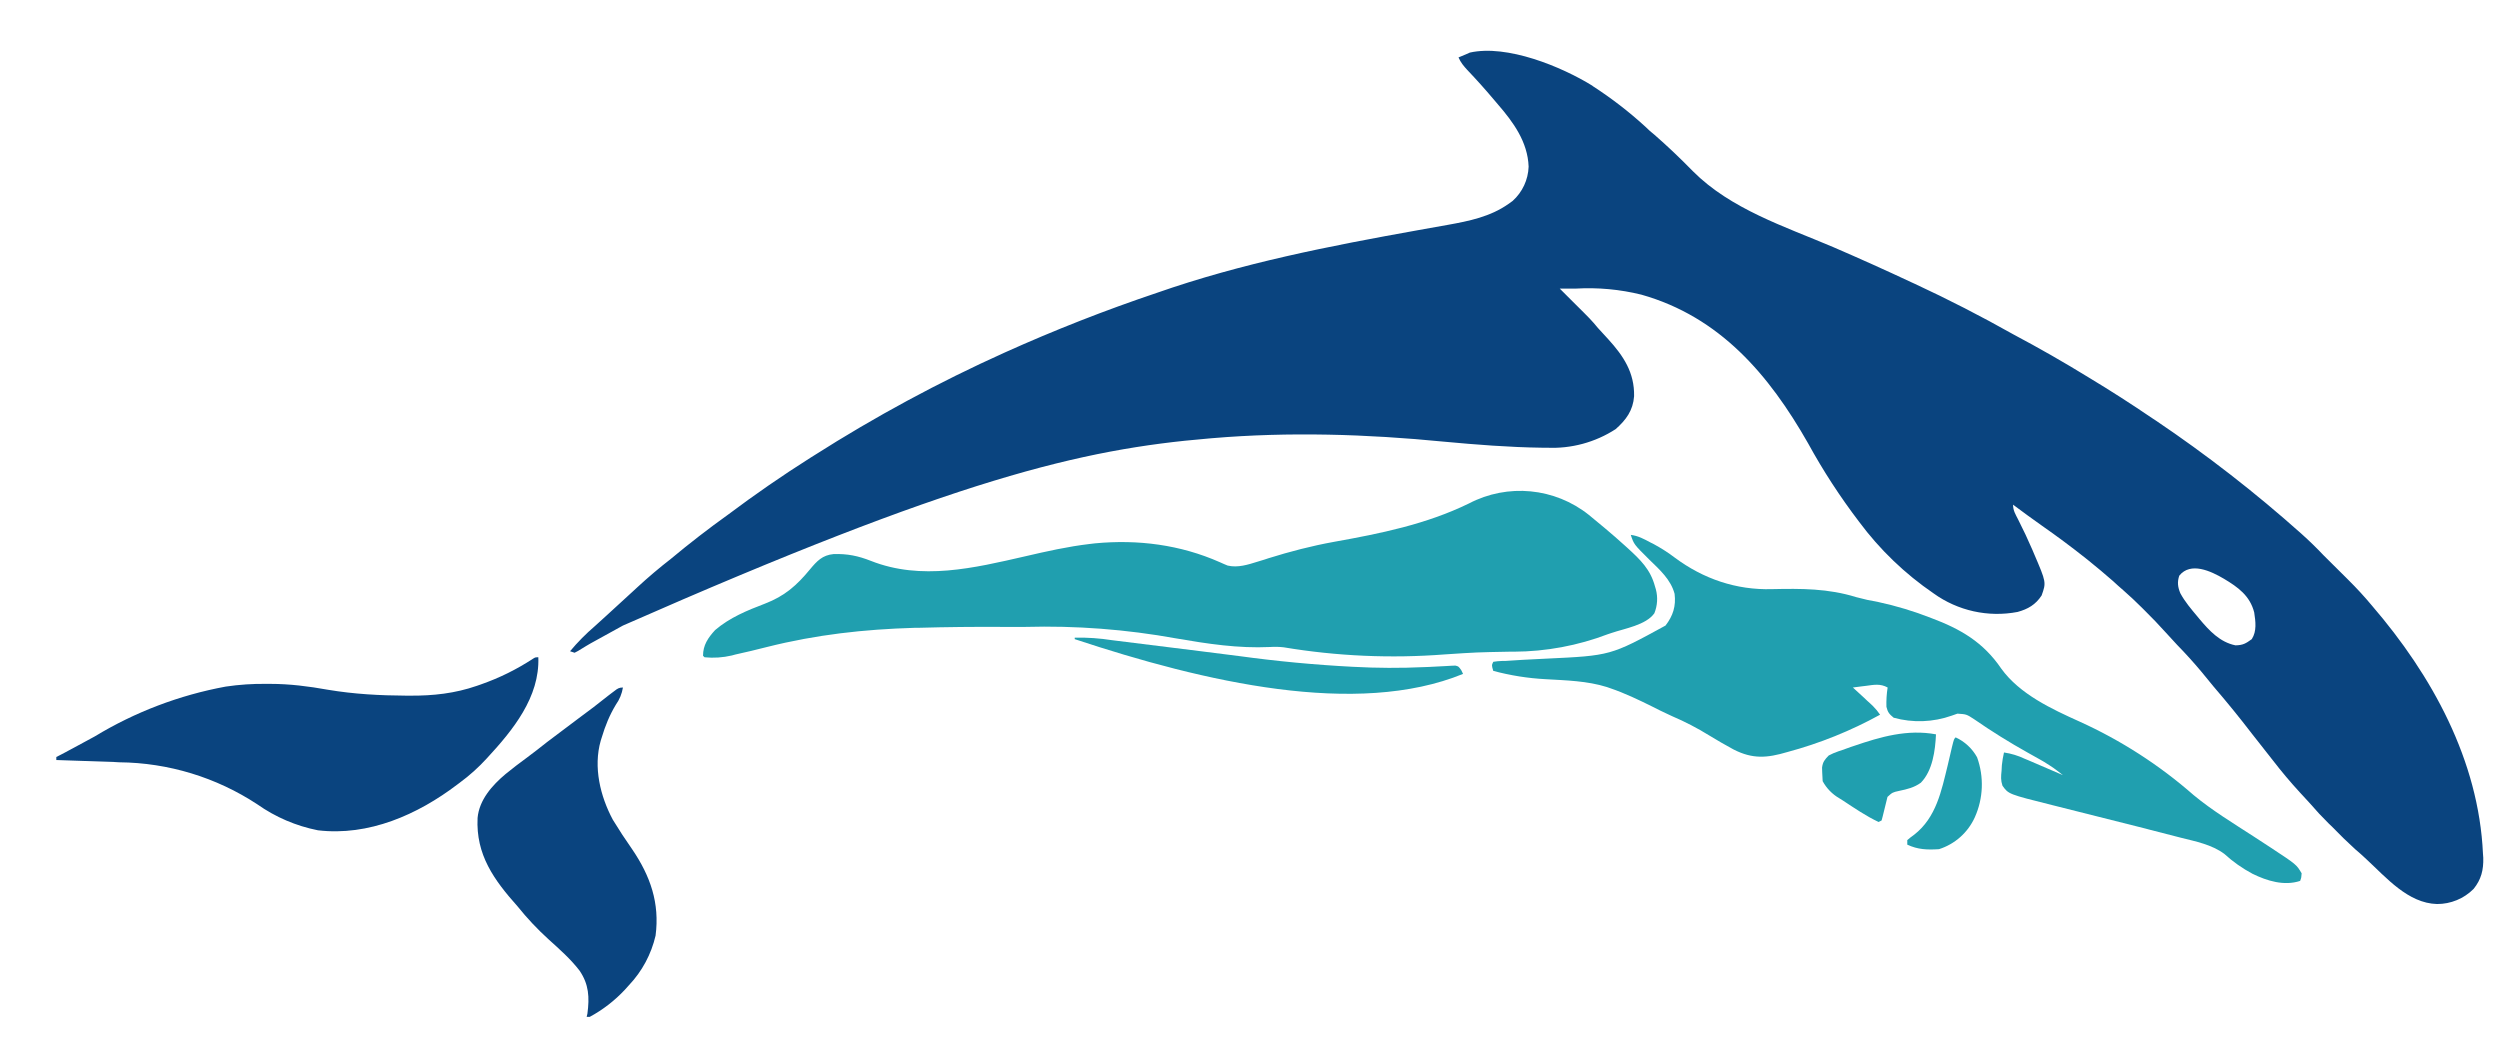
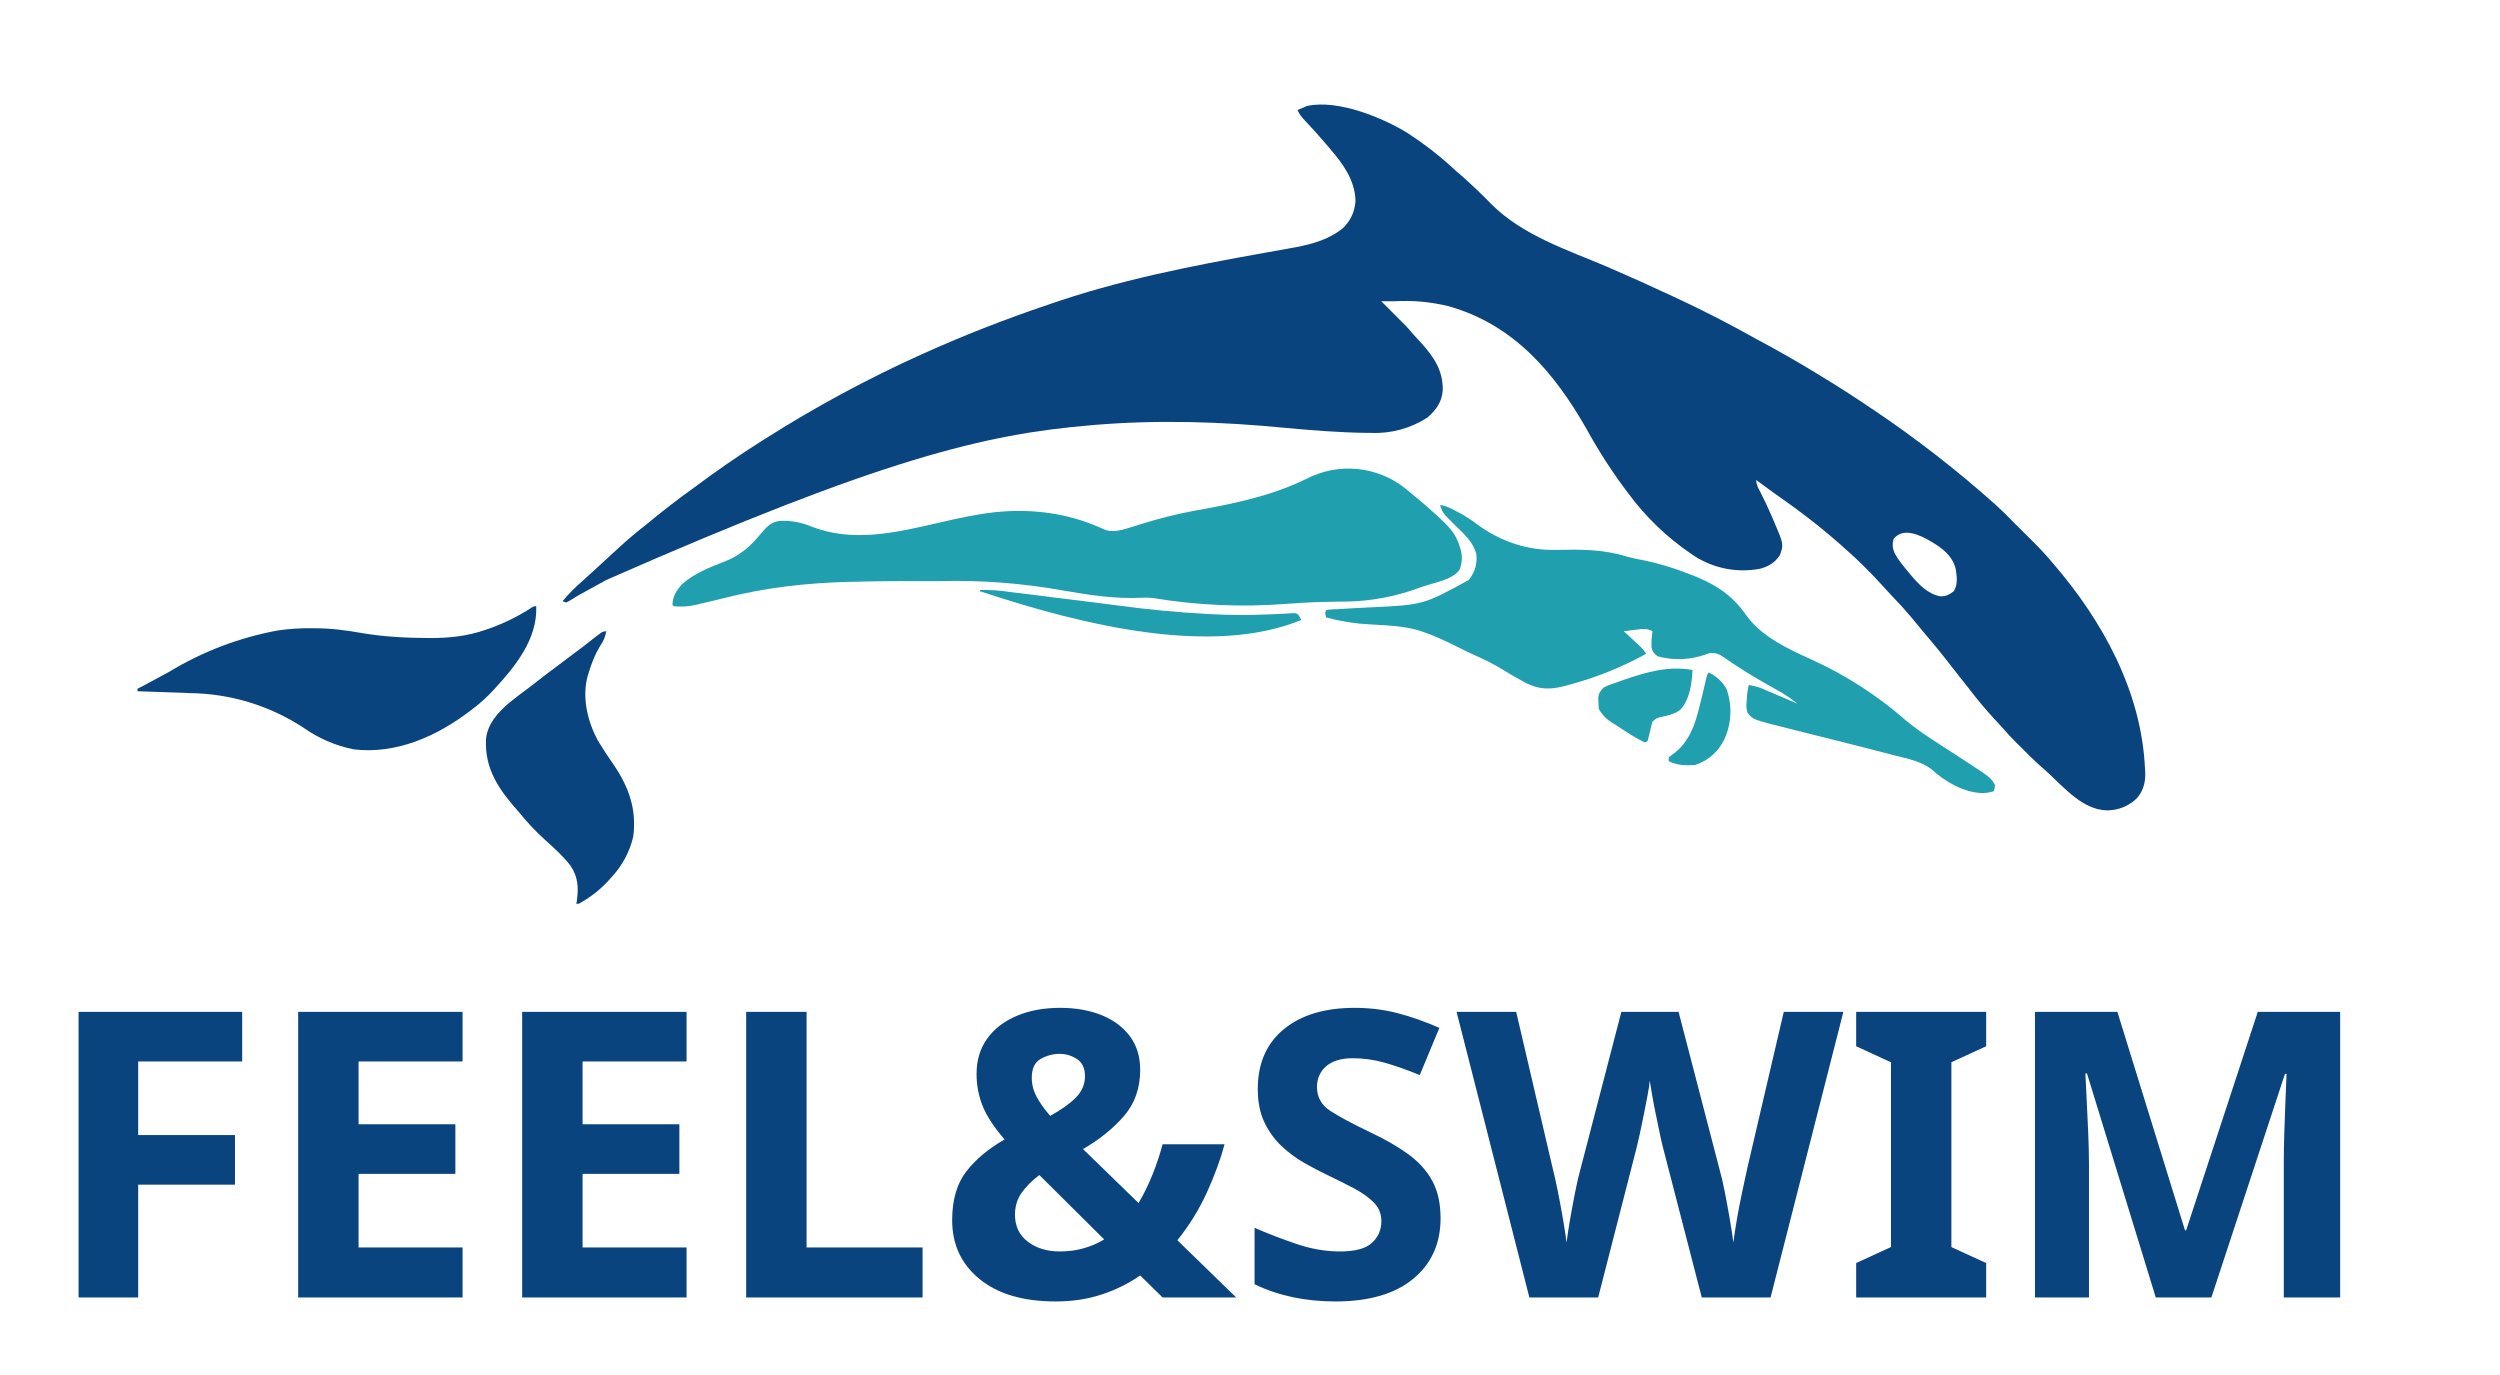
- <svg xmlns="http://www.w3.org/2000/svg" viewBox="450 400 1300 700" width="2600" height="1100">
+ <svg xmlns="http://www.w3.org/2000/svg" viewBox="200 400 2000 1000" width="2000" height="1100">
+   <defs>
+     <style>
+       @font-face{
+         font-family:"Toriga";
+         font-style:normal;
+         font-weight:500;
+         src:url(https://fonts.cdnfonts.com/s/19666/JAM%20Type%20Design%20-%20Toriga%20Medium.woff)format("woff")
+       }
+     </style>
+   </defs>
  <g style="stroke:ref;stroke-with:2px">
    <path fill="#0a447f" d="M1326.7 456.9q18.6 12 34.8 26.8 3 3 6.3 5.6a442 442 0 0 1 25.3 24c25 25.1 60.8 36.6 92.8 50.2q26.2 11.3 52 23.4l2.2 1a938 938 0 0 1 65.1 33.4 900 900 0 0 1 50 28.6 895 895 0 0 1 41.8 26.8l2.3 1.5a899 899 0 0 1 96.6 75.1q7.6 6.8 14.7 14.3l14.3 14.2 2 2a241 241 0 0 1 15.7 17.1c39.6 46 70.6 102.3 73.4 164.1l.2 2.7c.2 8-1.3 14.3-6.4 20.6a34 34 0 0 1-24.2 10c-19.2-.5-33.6-17.5-46.8-29.7q-3.6-3.4-7.4-6.6-7.7-7-15-14.6l-2.5-2.4q-6.5-6.4-12.3-13.2l-7-7.6a317 317 0 0 1-17.5-20.8l-14-17.8q-12.2-15.9-25.2-31l-8.2-10q-7.7-9.2-16.1-17.8l-8-8.7q-6.4-7.1-13.2-13.8l-2.1-2.1q-6-6-12.5-11.7-3.4-2.9-6.6-5.9-8-7-16.2-13.6l-2-1.6q-14-11.1-28.9-21.5-9.6-6.8-19.1-13.9c0 4 1.7 6.5 3.4 9.9q5 9.8 9.4 20l1.1 2.6c8.1 18.9 8.1 18.9 5 27.6-4 6.1-9 9-15.9 10.9a72 72 0 0 1-55.6-12.3 206 206 0 0 1-49.3-47.4 413 413 0 0 1-33.8-52C1443.5 648 1411 609.7 1359 595a146 146 0 0 0-43.4-4H1305l8.5 8.5c12.2 12.1 12.2 12.1 16.8 17.6l6.7 7.3c10.2 11.2 17.5 22.2 17.2 37.8-.7 9.4-5.2 15.6-12.2 21.8a77 77 0 0 1-45.6 12.3h-3.3c-21.7-.3-43.2-2-64.8-4-51-5-102.3-6.6-153.3-2.3l-2.3.2C988.5 697.3 906 716.7 685 814l-21.4 11.8-2.9 1.7-5.4 3.3-2.3 1.2-3-1a141 141 0 0 1 16.4-16.6l7.6-6.9 18-16.5 2.6-2.4a342 342 0 0 1 22.2-18.8 650 650 0 0 1 37.9-29.3A835 835 0 0 1 809 703l2.4-1.5a1000 1000 0 0 1 126.3-68.2 1091 1091 0 0 1 100.7-39.5c56.3-19.7 114.4-31 173-41.5l19.6-3.5c14-2.5 28.1-5.4 40-13.8l2.8-2a32 32 0 0 0 10.6-22.7c-.6-16.4-10.1-29.4-20.4-41.3l-2.8-3.3a425 425 0 0 0-17.4-19.4c-2.4-2.6-4.4-5-5.8-8.3l4.8-2 2.7-1.2c24.6-5.5 60.5 9.2 81.2 22ZM1715 781c-1.4 4.2-1 7.5.7 11.6 3 5.6 7.2 10.5 11.3 15.4l1.4 1.7c6.5 7.7 13.5 15.3 23.8 17.4 5-.1 6.8-1.2 10.8-4.1 3.4-5.3 2.5-11.7 1.6-17.7-2.8-11-10.7-16.7-20.1-22.3-8.5-5-22-11.4-29.5-2Z" />
    <path fill="#209faf" d="m1324.3 740.8 10.5 8.7q6.8 5.7 13.2 11.5l2 1.8c8.3 7.6 15 14 18 25.2l.6 2a25 25 0 0 1-1 15.9c-5.6 7.8-19.5 10-28.3 13l-2.4.8a177 177 0 0 1-62.3 11.6h-3.2c-21.3.4-21.3.4-42.5 1.8a441 441 0 0 1-106.6-4.7q-4.4-.5-9-.2c-21.2 1-41.3-2.1-62.2-5.7a485 485 0 0 0-99.9-7.6H937q-28.4-.2-56.7.6H878c-33.6 1-65.1 4.5-97.7 12.7q-10.5 2.7-21 5l-2.2.6q-9 2.1-18.1 1.2l-1-1c0-7 3.3-11.9 8-17 9.7-8.3 21.2-13 33-17.5 13-5 21-12 29.8-22.7 4.6-5.5 8.2-9.4 15.6-10.1 9.2-.3 16.3 1.2 24.7 4.5 33.4 13.2 68.4 4.7 102-3 14.2-3.3 28.4-6.5 42.9-8.2l3.4-.4c28.5-2.7 56.5.9 82.7 12.5l2.7 1.2 2.4 1c6.7 1.6 13.5-.6 19.9-2.6l4.6-1.4 2.4-.8c14.4-4.5 28.6-8.2 43.5-10.9 30.7-5.5 61-11.6 89.3-25.4a73 73 0 0 1 79.4 7.6Z" />
  </g>
  <path fill="#209faf" d="M1352 754c4.9.6 8.7 2.7 13 5l2.2 1.1q7.4 4 14 9c18.8 14 40.7 21.5 64.2 20.8 19.5-.4 37.1-.5 55.8 5.3q7.3 2 14.5 3.2a226 226 0 0 1 35.1 10.6c19.5 7.3 34.5 16 46.4 33.5 12.2 16.9 33.3 26.7 51.7 35a306 306 0 0 1 75.6 48.7c12.3 10.2 26.2 18.6 39.6 27.3l11.5 7.5c17 11.2 17 11.2 20.4 17-.2 2.8-.2 2.8-1 5-10.6 3.5-21.9 0-31.5-4.7a91 91 0 0 1-18.7-13.2c-8.4-6.2-18.9-8.2-28.8-10.7l-21-5.4-2.6-.7-61.6-15.5c-28.8-7.2-28.8-7.2-32.8-12.8-1.2-3.6-1-6.1-.6-9.9l.2-3.7a71 71 0 0 1 1.4-8.4 48 48 0 0 1 13.8 4.2l2.2.9 23 9.9c-6-4.7-6-4.7-12.5-8.8l-2.6-1.5-8.2-4.6a429 429 0 0 1-35.3-22c-5.2-3.4-5.2-3.4-11.2-3.8l-3.7 1.3a64 64 0 0 1-38.5 1.4c-2.9-2.4-3.9-3.5-4.8-7.2q-.2-6.5.8-12.8c-4.9-2.7-9-1.8-14.3-1.1l-2.5.3-6.2.8 1.3 1.2 6 5.5 2.1 2 2 1.8 1.9 1.8q2.6 2.6 4.7 5.7a274 274 0 0 1-61.3 24.7c-13.5 4-23 4.8-35.7-1.7q-8.3-4.5-16.3-9.4a182 182 0 0 0-24.3-12.6l-3.2-1.5q-4.8-2.2-9.6-4.7c-9.3-4.6-18.6-9.1-28.4-12.4l-2-.7c-13.1-4.1-26.9-4.4-40.5-5.2a167 167 0 0 1-34.7-5.5c-1.1-3.7-1.1-3.7 0-6 2.7-.4 2.7-.4 6.3-.6h2l11-.7 15.8-.8c42.5-2 42.5-2 78.9-21.9 5-6.5 7-12.9 6-21-2.5-9.4-9.8-15.9-16.6-22.5-10.3-10.2-10.3-10.2-12.4-16.5" />
  <path fill="#0a447f" d="M629 835c1 26.4-16.8 48.2-34 66.8q-8.2 9-18 16.2l-1.6 1.2c-26.3 20-58.7 34.3-92.3 30.3a105 105 0 0 1-40.1-17.2 169 169 0 0 0-91.3-27.8l-3.6-.2L310 903v-2l3.5-1.8 7.5-4 14.4-7.8a257 257 0 0 1 86.7-33q13.5-2 27.1-1.8h2.3c13 0 25.5 1.6 38.3 3.9 17.3 2.9 34.4 3.8 51.9 3.9h2.5c15.2.1 29.7-1.5 44.1-6.5l2.6-.9q18.3-6.4 34.5-17c1.6-1 1.6-1 3.6-1M685 855a27 27 0 0 1-4.7 11.4c-4.2 7-7 13.9-9.3 21.6l-.7 2.2c-5 17.5-.3 36.8 8 52.3q6.1 10 12.9 19.7c12 17.7 18.2 35.5 15.4 57A71 71 0 0 1 689 1052l-2.7 3a91 91 0 0 1-23.3 18h-2l.5-2.2c1.4-10.8 1-19.3-5.2-28.4-6-7.8-13.3-14.2-20.6-20.8a190 190 0 0 1-20.4-21.7c-15.7-17.6-27.7-34.2-26.5-58.6 1.1-12 9.7-21.6 18.5-29q7-5.7 14.3-11 6.7-5 13.2-10.2 10.5-8 21-15.8 10-7.3 19.6-15l2.1-1.6 2-1.5c1.9-1.5 3-2.2 5.5-2.2" />
  <path fill="#209faf" d="M984 822a142 142 0 0 1 24.8 1.7l57.9 7.2 26.1 3.3a893 893 0 0 0 75.3 7.1q23.7 1.3 47.4.2l2.8-.1 11.6-.6 3.3-.2 2.7-.1c2.1.5 2.1.5 3.9 3l1.2 2.5c-70.4 28.8-171 5.5-257-23zM1554 886c-.5 10.7-2.2 24-10 32-4.4 3.2-9 4.3-14.3 5.4-4.5 1-4.5 1-7.8 4l-3.2 13-.7 2.6-2 1c-8.3-3.9-16-9.2-23.6-14.2l-2.4-1.5a29 29 0 0 1-11-11.3l-.3-5.8-.1-3.2c.5-3.8 1.7-5.2 4.4-8 3-1.5 3-1.5 6.5-2.8l1.9-.6 6.1-2.2 2.1-.7c17.8-6.1 35.5-11.2 54.4-7.7M1567 888a31 31 0 0 1 14.2 13.2 53 53 0 0 1-1.5 39.7A39 39 0 0 1 1556 962c-7.7.5-14 .3-21-3v-3c2-1.7 2-1.7 4.6-3.6 14.6-11.4 18-29 22.2-46.1l2.8-12c1.3-5.2 1.3-5.2 2.4-6.3" />
+   <text x="1167.5" y="1275" fill="#0a447f" dominant-baseline="middle" font-family="Toriga, sans-serif" font-size="320" font-weight="900" text-anchor="middle">FEEL&amp;SWIM</text>
</svg>
